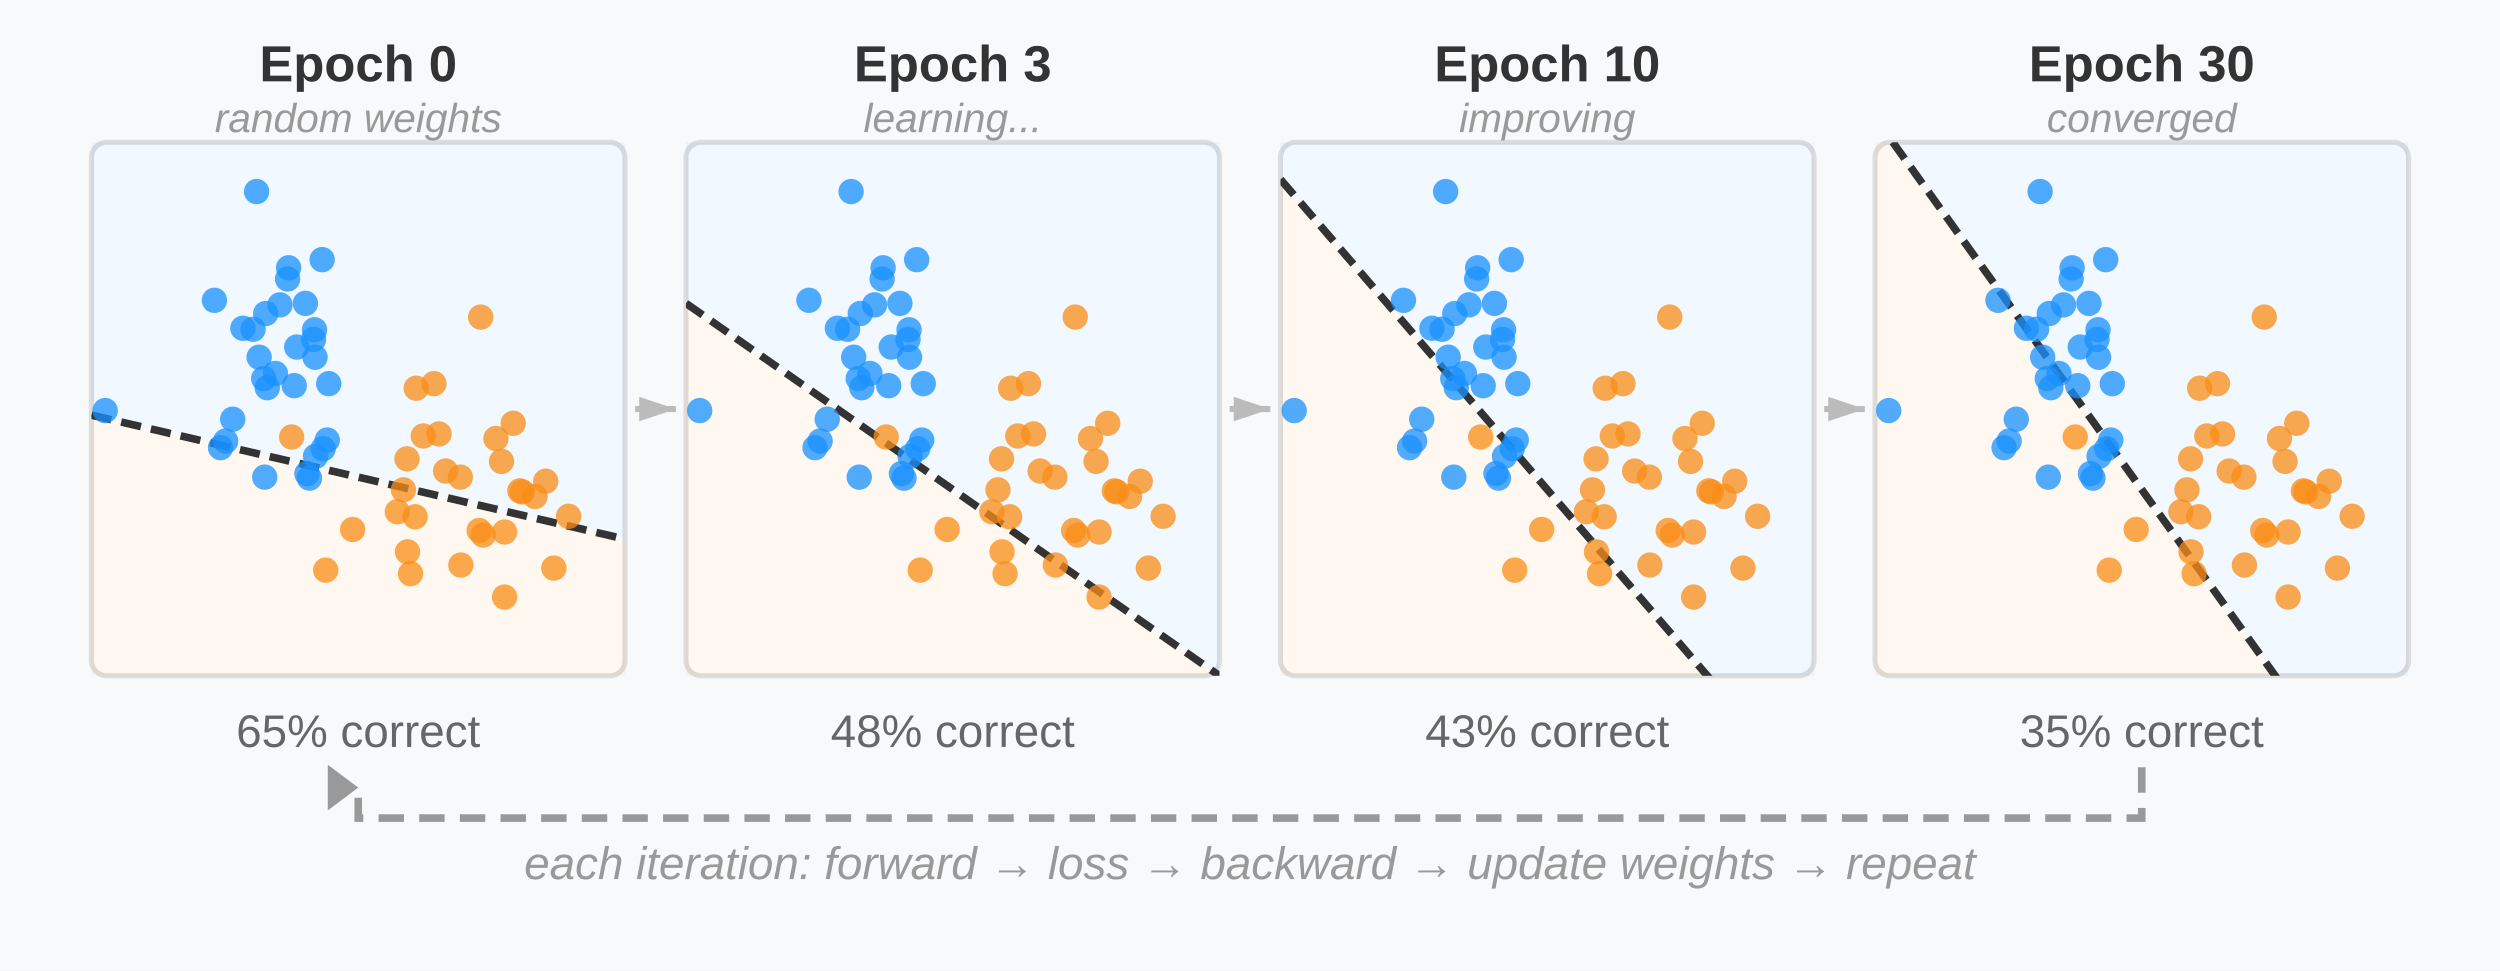
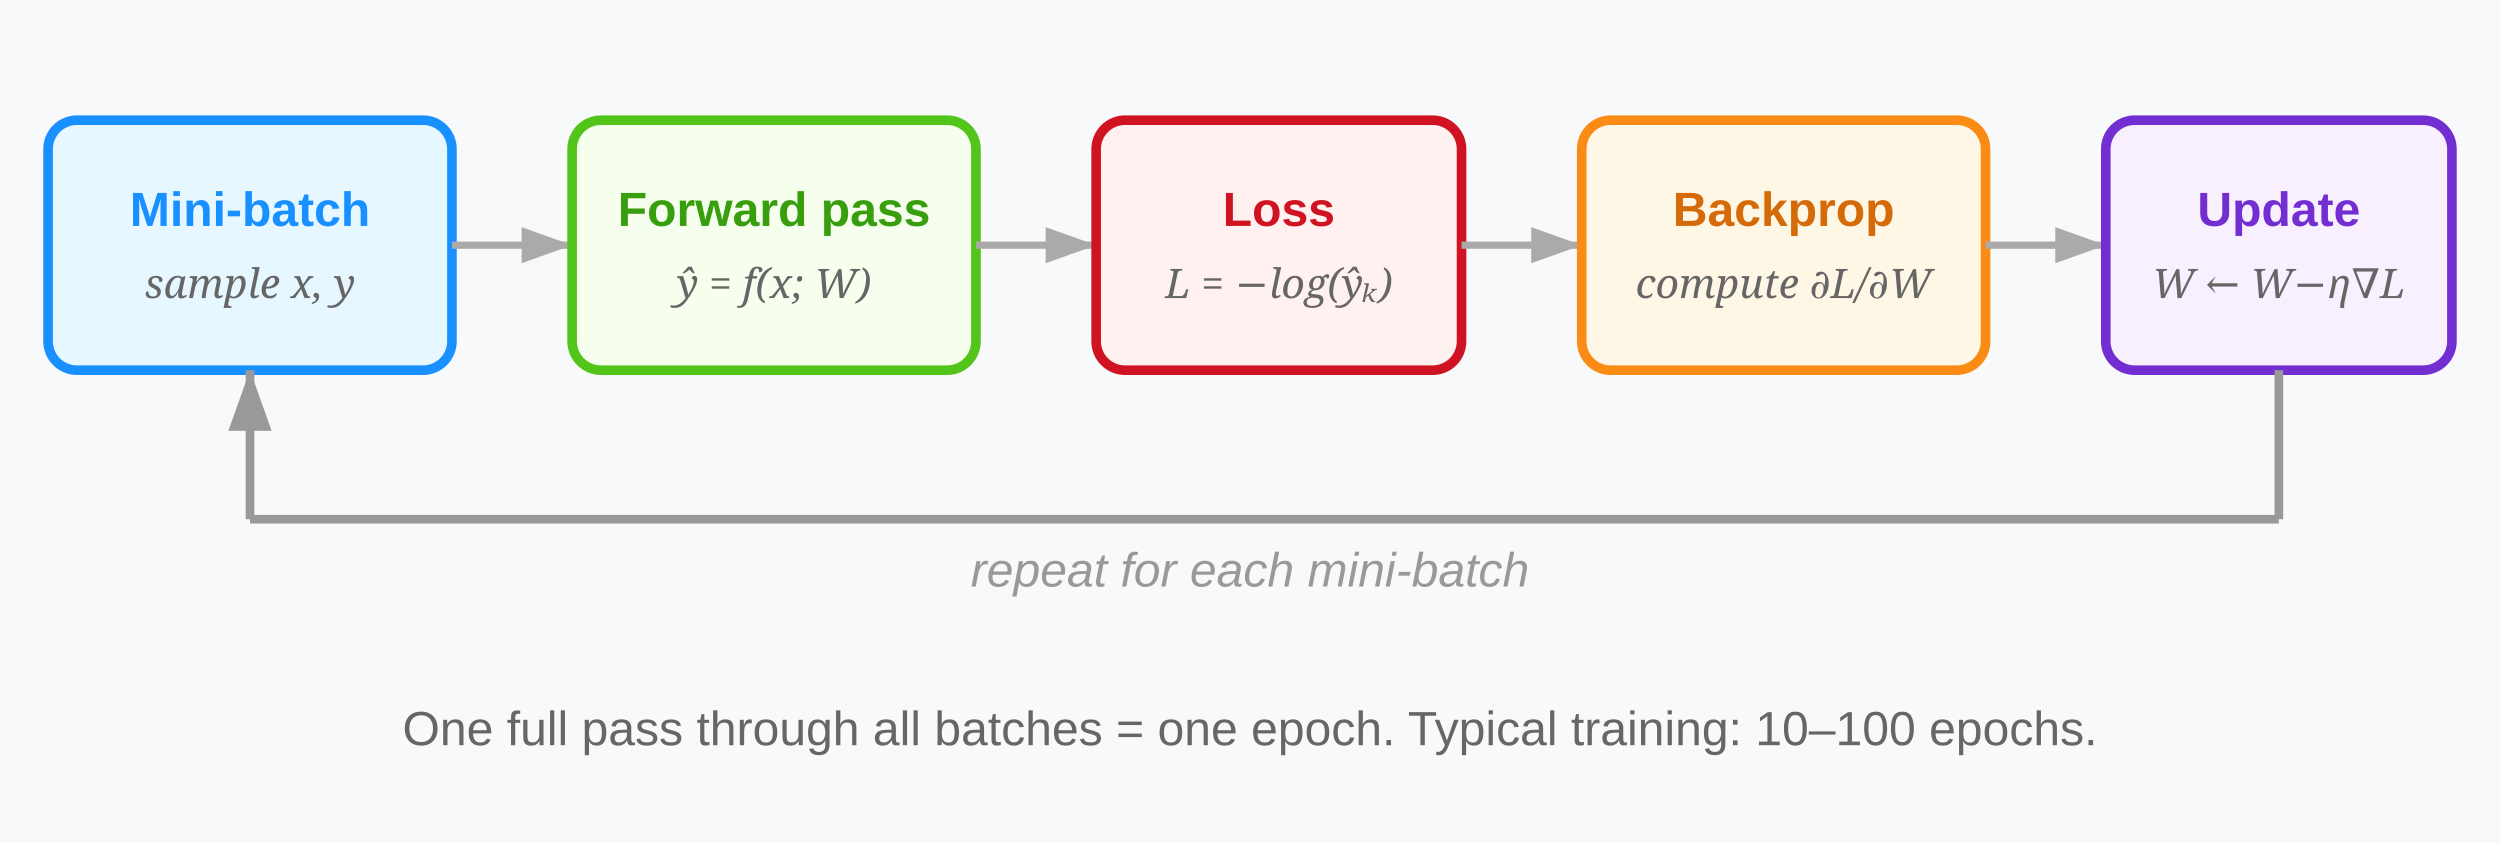
- <svg xmlns="http://www.w3.org/2000/svg" viewBox="0 0 492 191">
+ <svg xmlns="http://www.w3.org/2000/svg" viewBox="0 0 520 175">
  <style>
    .bg { fill: #f8f9fa; }
+     .box { rx: 6; ry: 6; stroke-width: 2; }
+     .name { font-family: 'Arial', sans-serif; font-size: 10px; font-weight: bold; text-anchor: middle; }
+     .detail { font-family: 'Georgia', serif; font-size: 8.5px; fill: #666; font-style: italic; text-anchor: middle; }
    .anno { font-family: 'Arial', sans-serif; font-size: 9px; fill: #888; text-anchor: middle; }
  </style>
  <defs>
-     <marker id="arr" markerWidth="6" markerHeight="4" refX="6" refY="2" orient="auto">
-       <path d="M0,0 L6,2 L0,4 Z" fill="#bbb" />
+     <marker id="arr" markerWidth="7" markerHeight="5" refX="7" refY="2.5" orient="auto">
+       <path d="M0,0 L7,2.5 L0,5 Z" fill="#aaa" />
    </marker>
-     <marker id="arr-loop" markerWidth="6" markerHeight="4" refX="3" refY="4" orient="auto">
-       <path d="M0,0 L6,0 L3,4 Z" fill="#999" />
+     <marker id="arr-up" markerWidth="5" markerHeight="7" refX="2.5" refY="0" orient="0">
+       <path d="M0,7 L2.5,0 L5,7 Z" fill="#999" />
    </marker>
  </defs>
-   <rect width="492" height="191" class="bg" />
-   <rect x="18" y="28" width="105" height="105" rx="3" fill="#fff" stroke="#ddd" stroke-width="1" />
-   <clipPath id="clip-p0">
-     <rect x="18" y="28" width="105" height="105" />
-   </clipPath>
-   <polygon points="18.0,81.7 123.0,106.1 123,28 18,28" fill="#1890ff" opacity="0.06" clip-path="url(#clip-p0)" />
-   <polygon points="18.0,81.7 123.0,106.1 123,133 18,133" fill="#fa8c16" opacity="0.06" clip-path="url(#clip-p0)" />
-   <line x1="18.0" y1="81.7" x2="123.0" y2="106.1" stroke="#333" stroke-width="1.5" stroke-dasharray="4,2" clip-path="url(#clip-p0)" />
-   <circle cx="51.9" cy="74.5" r="2.5" fill="#1890ff" opacity="0.75" clip-path="url(#clip-p0)" />
-   <circle cx="52.3" cy="61.7" r="2.5" fill="#1890ff" opacity="0.75" clip-path="url(#clip-p0)" />
-   <circle cx="52.1" cy="93.9" r="2.5" fill="#1890ff" opacity="0.75" clip-path="url(#clip-p0)" />
-   <circle cx="57.9" cy="75.9" r="2.5" fill="#1890ff" opacity="0.75" clip-path="url(#clip-p0)" />
-   <circle cx="51.0" cy="70.3" r="2.5" fill="#1890ff" opacity="0.75" clip-path="url(#clip-p0)" />
-   <circle cx="56.6" cy="54.9" r="2.5" fill="#1890ff" opacity="0.75" clip-path="url(#clip-p0)" />
-   <circle cx="62.0" cy="70.3" r="2.5" fill="#1890ff" opacity="0.75" clip-path="url(#clip-p0)" />
-   <circle cx="44.4" cy="86.8" r="2.5" fill="#1890ff" opacity="0.75" clip-path="url(#clip-p0)" />
-   <circle cx="56.8" cy="52.7" r="2.5" fill="#1890ff" opacity="0.75" clip-path="url(#clip-p0)" />
-   <circle cx="54.2" cy="73.5" r="2.5" fill="#1890ff" opacity="0.75" clip-path="url(#clip-p0)" />
-   <circle cx="60.4" cy="93.2" r="2.5" fill="#1890ff" opacity="0.75" clip-path="url(#clip-p0)" />
-   <circle cx="49.8" cy="64.8" r="2.5" fill="#1890ff" opacity="0.75" clip-path="url(#clip-p0)" />
-   <circle cx="64.7" cy="75.5" r="2.5" fill="#1890ff" opacity="0.75" clip-path="url(#clip-p0)" />
-   <circle cx="58.4" cy="68.3" r="2.5" fill="#1890ff" opacity="0.75" clip-path="url(#clip-p0)" />
-   <circle cx="63.6" cy="88.3" r="2.5" fill="#1890ff" opacity="0.75" clip-path="url(#clip-p0)" />
-   <circle cx="60.9" cy="94.1" r="2.5" fill="#1890ff" opacity="0.75" clip-path="url(#clip-p0)" />
-   <circle cx="20.7" cy="80.8" r="2.5" fill="#1890ff" opacity="0.75" clip-path="url(#clip-p0)" />
-   <circle cx="42.2" cy="59.1" r="2.5" fill="#1890ff" opacity="0.75" clip-path="url(#clip-p0)" />
-   <circle cx="62.1" cy="89.8" r="2.5" fill="#1890ff" opacity="0.75" clip-path="url(#clip-p0)" />
-   <circle cx="64.4" cy="86.6" r="2.5" fill="#1890ff" opacity="0.75" clip-path="url(#clip-p0)" />
-   <circle cx="52.6" cy="76.3" r="2.5" fill="#1890ff" opacity="0.75" clip-path="url(#clip-p0)" />
-   <circle cx="55.1" cy="60.0" r="2.5" fill="#1890ff" opacity="0.75" clip-path="url(#clip-p0)" />
-   <circle cx="61.7" cy="66.8" r="2.5" fill="#1890ff" opacity="0.75" clip-path="url(#clip-p0)" />
-   <circle cx="61.9" cy="64.9" r="2.5" fill="#1890ff" opacity="0.75" clip-path="url(#clip-p0)" />
-   <circle cx="45.8" cy="82.5" r="2.5" fill="#1890ff" opacity="0.75" clip-path="url(#clip-p0)" />
-   <circle cx="47.8" cy="64.6" r="2.5" fill="#1890ff" opacity="0.75" clip-path="url(#clip-p0)" />
-   <circle cx="50.5" cy="37.7" r="2.5" fill="#1890ff" opacity="0.75" clip-path="url(#clip-p0)" />
-   <circle cx="43.4" cy="88.1" r="2.5" fill="#1890ff" opacity="0.75" clip-path="url(#clip-p0)" />
-   <circle cx="63.4" cy="51.1" r="2.5" fill="#1890ff" opacity="0.75" clip-path="url(#clip-p0)" />
-   <circle cx="60.1" cy="59.7" r="2.5" fill="#1890ff" opacity="0.75" clip-path="url(#clip-p0)" />
-   <circle cx="105.3" cy="97.7" r="2.5" fill="#fa8c16" opacity="0.75" clip-path="url(#clip-p0)" />
-   <circle cx="69.4" cy="104.2" r="2.5" fill="#fa8c16" opacity="0.75" clip-path="url(#clip-p0)" />
-   <circle cx="99.3" cy="117.5" r="2.5" fill="#fa8c16" opacity="0.75" clip-path="url(#clip-p0)" />
-   <circle cx="87.7" cy="92.7" r="2.5" fill="#fa8c16" opacity="0.75" clip-path="url(#clip-p0)" />
-   <circle cx="83.3" cy="85.8" r="2.5" fill="#fa8c16" opacity="0.75" clip-path="url(#clip-p0)" />
-   <circle cx="94.6" cy="62.4" r="2.5" fill="#fa8c16" opacity="0.75" clip-path="url(#clip-p0)" />
-   <circle cx="95.1" cy="105.3" r="2.5" fill="#fa8c16" opacity="0.75" clip-path="url(#clip-p0)" />
-   <circle cx="80.2" cy="108.6" r="2.5" fill="#fa8c16" opacity="0.75" clip-path="url(#clip-p0)" />
-   <circle cx="99.3" cy="104.7" r="2.5" fill="#fa8c16" opacity="0.75" clip-path="url(#clip-p0)" />
-   <circle cx="86.4" cy="85.4" r="2.5" fill="#fa8c16" opacity="0.75" clip-path="url(#clip-p0)" />
-   <circle cx="78.2" cy="100.7" r="2.5" fill="#fa8c16" opacity="0.75" clip-path="url(#clip-p0)" />
-   <circle cx="64.1" cy="112.2" r="2.5" fill="#fa8c16" opacity="0.75" clip-path="url(#clip-p0)" />
-   <circle cx="80.1" cy="90.3" r="2.5" fill="#fa8c16" opacity="0.75" clip-path="url(#clip-p0)" />
-   <circle cx="102.3" cy="96.6" r="2.5" fill="#fa8c16" opacity="0.75" clip-path="url(#clip-p0)" />
-   <circle cx="90.6" cy="93.9" r="2.5" fill="#fa8c16" opacity="0.75" clip-path="url(#clip-p0)" />
-   <circle cx="101.0" cy="83.3" r="2.5" fill="#fa8c16" opacity="0.75" clip-path="url(#clip-p0)" />
-   <circle cx="90.7" cy="111.2" r="2.5" fill="#fa8c16" opacity="0.75" clip-path="url(#clip-p0)" />
-   <circle cx="98.7" cy="90.8" r="2.5" fill="#fa8c16" opacity="0.75" clip-path="url(#clip-p0)" />
-   <circle cx="102.8" cy="96.8" r="2.5" fill="#fa8c16" opacity="0.75" clip-path="url(#clip-p0)" />
-   <circle cx="111.9" cy="101.6" r="2.5" fill="#fa8c16" opacity="0.75" clip-path="url(#clip-p0)" />
-   <circle cx="107.4" cy="94.7" r="2.5" fill="#fa8c16" opacity="0.75" clip-path="url(#clip-p0)" />
-   <circle cx="80.8" cy="112.9" r="2.5" fill="#fa8c16" opacity="0.75" clip-path="url(#clip-p0)" />
-   <circle cx="85.4" cy="75.5" r="2.5" fill="#fa8c16" opacity="0.75" clip-path="url(#clip-p0)" />
-   <circle cx="97.6" cy="86.3" r="2.5" fill="#fa8c16" opacity="0.75" clip-path="url(#clip-p0)" />
-   <circle cx="57.4" cy="86.0" r="2.5" fill="#fa8c16" opacity="0.75" clip-path="url(#clip-p0)" />
-   <circle cx="94.3" cy="104.4" r="2.5" fill="#fa8c16" opacity="0.75" clip-path="url(#clip-p0)" />
-   <circle cx="79.4" cy="96.4" r="2.5" fill="#fa8c16" opacity="0.75" clip-path="url(#clip-p0)" />
-   <circle cx="109.0" cy="111.8" r="2.5" fill="#fa8c16" opacity="0.75" clip-path="url(#clip-p0)" />
-   <circle cx="81.9" cy="76.4" r="2.5" fill="#fa8c16" opacity="0.75" clip-path="url(#clip-p0)" />
-   <circle cx="81.7" cy="101.7" r="2.5" fill="#fa8c16" opacity="0.75" clip-path="url(#clip-p0)" />
-   <text x="70.5" y="16" text-anchor="middle" style="font-family:Arial,sans-serif;font-size:10px;fill:#333;font-weight:bold">Epoch 0</text>
-   <text x="70.5" y="26" text-anchor="middle" style="font-family:Arial,sans-serif;font-size:8px;fill:#999;font-style:italic">random weights</text>
-   <text x="70.5" y="147" text-anchor="middle" style="font-family:Arial,sans-serif;font-size:9px;fill:#666">65% correct</text>
-   <rect x="135" y="28" width="105" height="105" rx="3" fill="#fff" stroke="#ddd" stroke-width="1" />
-   <clipPath id="clip-p1">
-     <rect x="135" y="28" width="105" height="105" />
-   </clipPath>
-   <polygon points="135.0,59.7 240.0,133.0 240,28 135,28" fill="#1890ff" opacity="0.06" clip-path="url(#clip-p1)" />
-   <polygon points="135.0,59.7 240.0,133.0 240,133 135,133" fill="#fa8c16" opacity="0.06" clip-path="url(#clip-p1)" />
-   <line x1="135.0" y1="59.7" x2="240.0" y2="133.0" stroke="#333" stroke-width="1.5" stroke-dasharray="4,2" clip-path="url(#clip-p1)" />
-   <circle cx="168.9" cy="74.5" r="2.5" fill="#1890ff" opacity="0.75" clip-path="url(#clip-p1)" />
-   <circle cx="169.3" cy="61.7" r="2.5" fill="#1890ff" opacity="0.75" clip-path="url(#clip-p1)" />
-   <circle cx="169.1" cy="93.9" r="2.5" fill="#1890ff" opacity="0.75" clip-path="url(#clip-p1)" />
-   <circle cx="174.9" cy="75.9" r="2.5" fill="#1890ff" opacity="0.75" clip-path="url(#clip-p1)" />
-   <circle cx="168.0" cy="70.3" r="2.5" fill="#1890ff" opacity="0.75" clip-path="url(#clip-p1)" />
-   <circle cx="173.6" cy="54.9" r="2.5" fill="#1890ff" opacity="0.75" clip-path="url(#clip-p1)" />
-   <circle cx="179.0" cy="70.3" r="2.5" fill="#1890ff" opacity="0.75" clip-path="url(#clip-p1)" />
-   <circle cx="161.4" cy="86.8" r="2.5" fill="#1890ff" opacity="0.75" clip-path="url(#clip-p1)" />
-   <circle cx="173.8" cy="52.7" r="2.5" fill="#1890ff" opacity="0.75" clip-path="url(#clip-p1)" />
-   <circle cx="171.2" cy="73.5" r="2.5" fill="#1890ff" opacity="0.75" clip-path="url(#clip-p1)" />
-   <circle cx="177.4" cy="93.2" r="2.5" fill="#1890ff" opacity="0.75" clip-path="url(#clip-p1)" />
-   <circle cx="166.8" cy="64.8" r="2.5" fill="#1890ff" opacity="0.75" clip-path="url(#clip-p1)" />
-   <circle cx="181.7" cy="75.5" r="2.5" fill="#1890ff" opacity="0.75" clip-path="url(#clip-p1)" />
-   <circle cx="175.4" cy="68.3" r="2.5" fill="#1890ff" opacity="0.75" clip-path="url(#clip-p1)" />
-   <circle cx="180.6" cy="88.3" r="2.5" fill="#1890ff" opacity="0.75" clip-path="url(#clip-p1)" />
-   <circle cx="177.9" cy="94.1" r="2.5" fill="#1890ff" opacity="0.75" clip-path="url(#clip-p1)" />
-   <circle cx="137.7" cy="80.8" r="2.5" fill="#1890ff" opacity="0.75" clip-path="url(#clip-p1)" />
-   <circle cx="159.2" cy="59.1" r="2.5" fill="#1890ff" opacity="0.75" clip-path="url(#clip-p1)" />
-   <circle cx="179.1" cy="89.8" r="2.5" fill="#1890ff" opacity="0.75" clip-path="url(#clip-p1)" />
-   <circle cx="181.4" cy="86.6" r="2.5" fill="#1890ff" opacity="0.75" clip-path="url(#clip-p1)" />
-   <circle cx="169.6" cy="76.3" r="2.5" fill="#1890ff" opacity="0.75" clip-path="url(#clip-p1)" />
-   <circle cx="172.1" cy="60.0" r="2.5" fill="#1890ff" opacity="0.75" clip-path="url(#clip-p1)" />
-   <circle cx="178.7" cy="66.8" r="2.5" fill="#1890ff" opacity="0.75" clip-path="url(#clip-p1)" />
-   <circle cx="178.9" cy="64.9" r="2.5" fill="#1890ff" opacity="0.75" clip-path="url(#clip-p1)" />
-   <circle cx="162.8" cy="82.5" r="2.5" fill="#1890ff" opacity="0.75" clip-path="url(#clip-p1)" />
-   <circle cx="164.8" cy="64.6" r="2.5" fill="#1890ff" opacity="0.75" clip-path="url(#clip-p1)" />
-   <circle cx="167.5" cy="37.7" r="2.5" fill="#1890ff" opacity="0.75" clip-path="url(#clip-p1)" />
-   <circle cx="160.4" cy="88.1" r="2.5" fill="#1890ff" opacity="0.75" clip-path="url(#clip-p1)" />
-   <circle cx="180.4" cy="51.1" r="2.5" fill="#1890ff" opacity="0.75" clip-path="url(#clip-p1)" />
-   <circle cx="177.1" cy="59.7" r="2.5" fill="#1890ff" opacity="0.75" clip-path="url(#clip-p1)" />
-   <circle cx="222.3" cy="97.7" r="2.5" fill="#fa8c16" opacity="0.75" clip-path="url(#clip-p1)" />
-   <circle cx="186.4" cy="104.2" r="2.5" fill="#fa8c16" opacity="0.75" clip-path="url(#clip-p1)" />
-   <circle cx="216.3" cy="117.5" r="2.5" fill="#fa8c16" opacity="0.75" clip-path="url(#clip-p1)" />
-   <circle cx="204.7" cy="92.7" r="2.5" fill="#fa8c16" opacity="0.75" clip-path="url(#clip-p1)" />
-   <circle cx="200.3" cy="85.8" r="2.5" fill="#fa8c16" opacity="0.75" clip-path="url(#clip-p1)" />
-   <circle cx="211.6" cy="62.4" r="2.5" fill="#fa8c16" opacity="0.75" clip-path="url(#clip-p1)" />
-   <circle cx="212.1" cy="105.3" r="2.5" fill="#fa8c16" opacity="0.75" clip-path="url(#clip-p1)" />
-   <circle cx="197.2" cy="108.6" r="2.5" fill="#fa8c16" opacity="0.75" clip-path="url(#clip-p1)" />
-   <circle cx="216.3" cy="104.7" r="2.5" fill="#fa8c16" opacity="0.75" clip-path="url(#clip-p1)" />
-   <circle cx="203.4" cy="85.4" r="2.5" fill="#fa8c16" opacity="0.75" clip-path="url(#clip-p1)" />
-   <circle cx="195.2" cy="100.7" r="2.5" fill="#fa8c16" opacity="0.75" clip-path="url(#clip-p1)" />
-   <circle cx="181.1" cy="112.2" r="2.5" fill="#fa8c16" opacity="0.75" clip-path="url(#clip-p1)" />
-   <circle cx="197.1" cy="90.3" r="2.5" fill="#fa8c16" opacity="0.75" clip-path="url(#clip-p1)" />
-   <circle cx="219.3" cy="96.6" r="2.5" fill="#fa8c16" opacity="0.75" clip-path="url(#clip-p1)" />
-   <circle cx="207.6" cy="93.9" r="2.5" fill="#fa8c16" opacity="0.75" clip-path="url(#clip-p1)" />
-   <circle cx="218.0" cy="83.3" r="2.5" fill="#fa8c16" opacity="0.75" clip-path="url(#clip-p1)" />
-   <circle cx="207.7" cy="111.2" r="2.5" fill="#fa8c16" opacity="0.75" clip-path="url(#clip-p1)" />
-   <circle cx="215.7" cy="90.8" r="2.5" fill="#fa8c16" opacity="0.75" clip-path="url(#clip-p1)" />
-   <circle cx="219.8" cy="96.8" r="2.5" fill="#fa8c16" opacity="0.75" clip-path="url(#clip-p1)" />
-   <circle cx="228.9" cy="101.6" r="2.5" fill="#fa8c16" opacity="0.75" clip-path="url(#clip-p1)" />
-   <circle cx="224.4" cy="94.7" r="2.5" fill="#fa8c16" opacity="0.75" clip-path="url(#clip-p1)" />
-   <circle cx="197.8" cy="112.9" r="2.5" fill="#fa8c16" opacity="0.75" clip-path="url(#clip-p1)" />
-   <circle cx="202.4" cy="75.5" r="2.5" fill="#fa8c16" opacity="0.75" clip-path="url(#clip-p1)" />
-   <circle cx="214.6" cy="86.3" r="2.5" fill="#fa8c16" opacity="0.75" clip-path="url(#clip-p1)" />
-   <circle cx="174.4" cy="86.0" r="2.5" fill="#fa8c16" opacity="0.75" clip-path="url(#clip-p1)" />
-   <circle cx="211.3" cy="104.4" r="2.5" fill="#fa8c16" opacity="0.75" clip-path="url(#clip-p1)" />
-   <circle cx="196.4" cy="96.4" r="2.5" fill="#fa8c16" opacity="0.75" clip-path="url(#clip-p1)" />
-   <circle cx="226.0" cy="111.8" r="2.5" fill="#fa8c16" opacity="0.75" clip-path="url(#clip-p1)" />
-   <circle cx="198.9" cy="76.4" r="2.5" fill="#fa8c16" opacity="0.75" clip-path="url(#clip-p1)" />
-   <circle cx="198.7" cy="101.7" r="2.5" fill="#fa8c16" opacity="0.75" clip-path="url(#clip-p1)" />
-   <text x="187.5" y="16" text-anchor="middle" style="font-family:Arial,sans-serif;font-size:10px;fill:#333;font-weight:bold">Epoch 3</text>
-   <text x="187.5" y="26" text-anchor="middle" style="font-family:Arial,sans-serif;font-size:8px;fill:#999;font-style:italic">learning...</text>
-   <text x="187.5" y="147" text-anchor="middle" style="font-family:Arial,sans-serif;font-size:9px;fill:#666">48% correct</text>
-   <rect x="252" y="28" width="105" height="105" rx="3" fill="#fff" stroke="#ddd" stroke-width="1" />
-   <clipPath id="clip-p2">
-     <rect x="252" y="28" width="105" height="105" />
-   </clipPath>
-   <polygon points="252.0,35.3 357.0,157.4 357,28 252,28" fill="#1890ff" opacity="0.06" clip-path="url(#clip-p2)" />
-   <polygon points="252.0,35.3 357.0,157.4 357,133 252,133" fill="#fa8c16" opacity="0.06" clip-path="url(#clip-p2)" />
-   <line x1="252.0" y1="35.3" x2="357.0" y2="157.4" stroke="#333" stroke-width="1.5" stroke-dasharray="4,2" clip-path="url(#clip-p2)" />
-   <circle cx="285.9" cy="74.5" r="2.5" fill="#1890ff" opacity="0.75" clip-path="url(#clip-p2)" />
-   <circle cx="286.3" cy="61.7" r="2.5" fill="#1890ff" opacity="0.75" clip-path="url(#clip-p2)" />
-   <circle cx="286.1" cy="93.9" r="2.5" fill="#1890ff" opacity="0.75" clip-path="url(#clip-p2)" />
-   <circle cx="291.9" cy="75.9" r="2.5" fill="#1890ff" opacity="0.75" clip-path="url(#clip-p2)" />
-   <circle cx="285.0" cy="70.3" r="2.5" fill="#1890ff" opacity="0.75" clip-path="url(#clip-p2)" />
-   <circle cx="290.6" cy="54.9" r="2.5" fill="#1890ff" opacity="0.75" clip-path="url(#clip-p2)" />
-   <circle cx="296.0" cy="70.3" r="2.5" fill="#1890ff" opacity="0.75" clip-path="url(#clip-p2)" />
-   <circle cx="278.4" cy="86.8" r="2.5" fill="#1890ff" opacity="0.75" clip-path="url(#clip-p2)" />
-   <circle cx="290.8" cy="52.7" r="2.5" fill="#1890ff" opacity="0.75" clip-path="url(#clip-p2)" />
-   <circle cx="288.2" cy="73.5" r="2.5" fill="#1890ff" opacity="0.75" clip-path="url(#clip-p2)" />
-   <circle cx="294.4" cy="93.2" r="2.5" fill="#1890ff" opacity="0.75" clip-path="url(#clip-p2)" />
-   <circle cx="283.8" cy="64.8" r="2.5" fill="#1890ff" opacity="0.75" clip-path="url(#clip-p2)" />
-   <circle cx="298.7" cy="75.5" r="2.5" fill="#1890ff" opacity="0.75" clip-path="url(#clip-p2)" />
-   <circle cx="292.4" cy="68.3" r="2.5" fill="#1890ff" opacity="0.75" clip-path="url(#clip-p2)" />
-   <circle cx="297.6" cy="88.3" r="2.5" fill="#1890ff" opacity="0.75" clip-path="url(#clip-p2)" />
-   <circle cx="294.9" cy="94.1" r="2.5" fill="#1890ff" opacity="0.75" clip-path="url(#clip-p2)" />
-   <circle cx="254.7" cy="80.8" r="2.5" fill="#1890ff" opacity="0.75" clip-path="url(#clip-p2)" />
-   <circle cx="276.2" cy="59.1" r="2.5" fill="#1890ff" opacity="0.75" clip-path="url(#clip-p2)" />
-   <circle cx="296.1" cy="89.8" r="2.5" fill="#1890ff" opacity="0.75" clip-path="url(#clip-p2)" />
-   <circle cx="298.4" cy="86.6" r="2.5" fill="#1890ff" opacity="0.75" clip-path="url(#clip-p2)" />
-   <circle cx="286.6" cy="76.3" r="2.5" fill="#1890ff" opacity="0.75" clip-path="url(#clip-p2)" />
-   <circle cx="289.1" cy="60.0" r="2.5" fill="#1890ff" opacity="0.75" clip-path="url(#clip-p2)" />
-   <circle cx="295.7" cy="66.8" r="2.5" fill="#1890ff" opacity="0.75" clip-path="url(#clip-p2)" />
-   <circle cx="295.9" cy="64.9" r="2.5" fill="#1890ff" opacity="0.75" clip-path="url(#clip-p2)" />
-   <circle cx="279.8" cy="82.5" r="2.5" fill="#1890ff" opacity="0.75" clip-path="url(#clip-p2)" />
-   <circle cx="281.8" cy="64.6" r="2.5" fill="#1890ff" opacity="0.75" clip-path="url(#clip-p2)" />
-   <circle cx="284.5" cy="37.7" r="2.5" fill="#1890ff" opacity="0.75" clip-path="url(#clip-p2)" />
-   <circle cx="277.4" cy="88.1" r="2.5" fill="#1890ff" opacity="0.75" clip-path="url(#clip-p2)" />
-   <circle cx="297.4" cy="51.1" r="2.5" fill="#1890ff" opacity="0.75" clip-path="url(#clip-p2)" />
-   <circle cx="294.1" cy="59.7" r="2.5" fill="#1890ff" opacity="0.75" clip-path="url(#clip-p2)" />
-   <circle cx="339.3" cy="97.7" r="2.5" fill="#fa8c16" opacity="0.75" clip-path="url(#clip-p2)" />
-   <circle cx="303.4" cy="104.2" r="2.5" fill="#fa8c16" opacity="0.75" clip-path="url(#clip-p2)" />
-   <circle cx="333.3" cy="117.5" r="2.5" fill="#fa8c16" opacity="0.75" clip-path="url(#clip-p2)" />
-   <circle cx="321.7" cy="92.7" r="2.5" fill="#fa8c16" opacity="0.75" clip-path="url(#clip-p2)" />
-   <circle cx="317.3" cy="85.8" r="2.5" fill="#fa8c16" opacity="0.75" clip-path="url(#clip-p2)" />
-   <circle cx="328.6" cy="62.4" r="2.5" fill="#fa8c16" opacity="0.75" clip-path="url(#clip-p2)" />
-   <circle cx="329.1" cy="105.3" r="2.5" fill="#fa8c16" opacity="0.75" clip-path="url(#clip-p2)" />
-   <circle cx="314.2" cy="108.6" r="2.5" fill="#fa8c16" opacity="0.75" clip-path="url(#clip-p2)" />
-   <circle cx="333.3" cy="104.7" r="2.5" fill="#fa8c16" opacity="0.75" clip-path="url(#clip-p2)" />
-   <circle cx="320.4" cy="85.4" r="2.5" fill="#fa8c16" opacity="0.75" clip-path="url(#clip-p2)" />
-   <circle cx="312.2" cy="100.7" r="2.5" fill="#fa8c16" opacity="0.75" clip-path="url(#clip-p2)" />
-   <circle cx="298.1" cy="112.2" r="2.5" fill="#fa8c16" opacity="0.75" clip-path="url(#clip-p2)" />
-   <circle cx="314.1" cy="90.3" r="2.5" fill="#fa8c16" opacity="0.75" clip-path="url(#clip-p2)" />
-   <circle cx="336.3" cy="96.6" r="2.5" fill="#fa8c16" opacity="0.75" clip-path="url(#clip-p2)" />
-   <circle cx="324.6" cy="93.9" r="2.5" fill="#fa8c16" opacity="0.75" clip-path="url(#clip-p2)" />
-   <circle cx="335.0" cy="83.3" r="2.5" fill="#fa8c16" opacity="0.75" clip-path="url(#clip-p2)" />
-   <circle cx="324.7" cy="111.2" r="2.5" fill="#fa8c16" opacity="0.75" clip-path="url(#clip-p2)" />
-   <circle cx="332.7" cy="90.8" r="2.5" fill="#fa8c16" opacity="0.75" clip-path="url(#clip-p2)" />
-   <circle cx="336.8" cy="96.8" r="2.5" fill="#fa8c16" opacity="0.75" clip-path="url(#clip-p2)" />
-   <circle cx="345.9" cy="101.6" r="2.5" fill="#fa8c16" opacity="0.75" clip-path="url(#clip-p2)" />
-   <circle cx="341.4" cy="94.7" r="2.5" fill="#fa8c16" opacity="0.75" clip-path="url(#clip-p2)" />
-   <circle cx="314.8" cy="112.9" r="2.5" fill="#fa8c16" opacity="0.75" clip-path="url(#clip-p2)" />
-   <circle cx="319.4" cy="75.5" r="2.5" fill="#fa8c16" opacity="0.75" clip-path="url(#clip-p2)" />
-   <circle cx="331.6" cy="86.3" r="2.5" fill="#fa8c16" opacity="0.75" clip-path="url(#clip-p2)" />
-   <circle cx="291.4" cy="86.0" r="2.5" fill="#fa8c16" opacity="0.75" clip-path="url(#clip-p2)" />
-   <circle cx="328.3" cy="104.4" r="2.5" fill="#fa8c16" opacity="0.75" clip-path="url(#clip-p2)" />
-   <circle cx="313.4" cy="96.4" r="2.5" fill="#fa8c16" opacity="0.75" clip-path="url(#clip-p2)" />
-   <circle cx="343.0" cy="111.8" r="2.5" fill="#fa8c16" opacity="0.75" clip-path="url(#clip-p2)" />
-   <circle cx="315.9" cy="76.4" r="2.5" fill="#fa8c16" opacity="0.75" clip-path="url(#clip-p2)" />
-   <circle cx="315.7" cy="101.7" r="2.5" fill="#fa8c16" opacity="0.75" clip-path="url(#clip-p2)" />
-   <text x="304.5" y="16" text-anchor="middle" style="font-family:Arial,sans-serif;font-size:10px;fill:#333;font-weight:bold">Epoch 10</text>
-   <text x="304.5" y="26" text-anchor="middle" style="font-family:Arial,sans-serif;font-size:8px;fill:#999;font-style:italic">improving</text>
-   <text x="304.5" y="147" text-anchor="middle" style="font-family:Arial,sans-serif;font-size:9px;fill:#666">43% correct</text>
-   <rect x="369" y="28" width="105" height="105" rx="3" fill="#fff" stroke="#ddd" stroke-width="1" />
-   <clipPath id="clip-p3">
-     <rect x="369" y="28" width="105" height="105" />
-   </clipPath>
-   <polygon points="369.0,23.1 474.0,169.6 474,28 369,28" fill="#1890ff" opacity="0.06" clip-path="url(#clip-p3)" />
-   <polygon points="369.0,23.1 474.0,169.6 474,133 369,133" fill="#fa8c16" opacity="0.06" clip-path="url(#clip-p3)" />
-   <line x1="369.0" y1="23.1" x2="474.0" y2="169.6" stroke="#333" stroke-width="1.5" stroke-dasharray="4,2" clip-path="url(#clip-p3)" />
-   <circle cx="402.9" cy="74.5" r="2.5" fill="#1890ff" opacity="0.75" clip-path="url(#clip-p3)" />
-   <circle cx="403.3" cy="61.7" r="2.5" fill="#1890ff" opacity="0.75" clip-path="url(#clip-p3)" />
-   <circle cx="403.1" cy="93.9" r="2.5" fill="#1890ff" opacity="0.75" clip-path="url(#clip-p3)" />
-   <circle cx="408.9" cy="75.9" r="2.5" fill="#1890ff" opacity="0.75" clip-path="url(#clip-p3)" />
-   <circle cx="402.0" cy="70.3" r="2.5" fill="#1890ff" opacity="0.75" clip-path="url(#clip-p3)" />
-   <circle cx="407.6" cy="54.9" r="2.5" fill="#1890ff" opacity="0.75" clip-path="url(#clip-p3)" />
-   <circle cx="413.0" cy="70.3" r="2.5" fill="#1890ff" opacity="0.75" clip-path="url(#clip-p3)" />
-   <circle cx="395.4" cy="86.8" r="2.5" fill="#1890ff" opacity="0.75" clip-path="url(#clip-p3)" />
-   <circle cx="407.8" cy="52.7" r="2.5" fill="#1890ff" opacity="0.75" clip-path="url(#clip-p3)" />
-   <circle cx="405.2" cy="73.5" r="2.5" fill="#1890ff" opacity="0.75" clip-path="url(#clip-p3)" />
-   <circle cx="411.4" cy="93.2" r="2.5" fill="#1890ff" opacity="0.75" clip-path="url(#clip-p3)" />
-   <circle cx="400.8" cy="64.8" r="2.5" fill="#1890ff" opacity="0.75" clip-path="url(#clip-p3)" />
-   <circle cx="415.7" cy="75.5" r="2.5" fill="#1890ff" opacity="0.75" clip-path="url(#clip-p3)" />
-   <circle cx="409.4" cy="68.3" r="2.5" fill="#1890ff" opacity="0.75" clip-path="url(#clip-p3)" />
-   <circle cx="414.6" cy="88.3" r="2.5" fill="#1890ff" opacity="0.75" clip-path="url(#clip-p3)" />
-   <circle cx="411.9" cy="94.1" r="2.5" fill="#1890ff" opacity="0.75" clip-path="url(#clip-p3)" />
-   <circle cx="371.7" cy="80.8" r="2.5" fill="#1890ff" opacity="0.75" clip-path="url(#clip-p3)" />
-   <circle cx="393.2" cy="59.1" r="2.5" fill="#1890ff" opacity="0.75" clip-path="url(#clip-p3)" />
-   <circle cx="413.1" cy="89.8" r="2.5" fill="#1890ff" opacity="0.75" clip-path="url(#clip-p3)" />
-   <circle cx="415.4" cy="86.6" r="2.5" fill="#1890ff" opacity="0.75" clip-path="url(#clip-p3)" />
-   <circle cx="403.6" cy="76.3" r="2.5" fill="#1890ff" opacity="0.75" clip-path="url(#clip-p3)" />
-   <circle cx="406.1" cy="60.0" r="2.5" fill="#1890ff" opacity="0.75" clip-path="url(#clip-p3)" />
-   <circle cx="412.7" cy="66.8" r="2.5" fill="#1890ff" opacity="0.75" clip-path="url(#clip-p3)" />
-   <circle cx="412.9" cy="64.9" r="2.5" fill="#1890ff" opacity="0.75" clip-path="url(#clip-p3)" />
-   <circle cx="396.8" cy="82.5" r="2.5" fill="#1890ff" opacity="0.75" clip-path="url(#clip-p3)" />
-   <circle cx="398.8" cy="64.6" r="2.5" fill="#1890ff" opacity="0.75" clip-path="url(#clip-p3)" />
-   <circle cx="401.5" cy="37.7" r="2.5" fill="#1890ff" opacity="0.75" clip-path="url(#clip-p3)" />
-   <circle cx="394.4" cy="88.1" r="2.5" fill="#1890ff" opacity="0.75" clip-path="url(#clip-p3)" />
-   <circle cx="414.4" cy="51.1" r="2.5" fill="#1890ff" opacity="0.75" clip-path="url(#clip-p3)" />
-   <circle cx="411.1" cy="59.7" r="2.5" fill="#1890ff" opacity="0.75" clip-path="url(#clip-p3)" />
-   <circle cx="456.3" cy="97.7" r="2.5" fill="#fa8c16" opacity="0.75" clip-path="url(#clip-p3)" />
-   <circle cx="420.4" cy="104.2" r="2.5" fill="#fa8c16" opacity="0.75" clip-path="url(#clip-p3)" />
-   <circle cx="450.3" cy="117.5" r="2.5" fill="#fa8c16" opacity="0.75" clip-path="url(#clip-p3)" />
-   <circle cx="438.7" cy="92.7" r="2.5" fill="#fa8c16" opacity="0.75" clip-path="url(#clip-p3)" />
-   <circle cx="434.3" cy="85.8" r="2.5" fill="#fa8c16" opacity="0.75" clip-path="url(#clip-p3)" />
-   <circle cx="445.6" cy="62.4" r="2.5" fill="#fa8c16" opacity="0.75" clip-path="url(#clip-p3)" />
-   <circle cx="446.1" cy="105.3" r="2.5" fill="#fa8c16" opacity="0.75" clip-path="url(#clip-p3)" />
-   <circle cx="431.2" cy="108.6" r="2.5" fill="#fa8c16" opacity="0.75" clip-path="url(#clip-p3)" />
-   <circle cx="450.3" cy="104.7" r="2.5" fill="#fa8c16" opacity="0.75" clip-path="url(#clip-p3)" />
-   <circle cx="437.4" cy="85.4" r="2.5" fill="#fa8c16" opacity="0.75" clip-path="url(#clip-p3)" />
-   <circle cx="429.2" cy="100.7" r="2.5" fill="#fa8c16" opacity="0.75" clip-path="url(#clip-p3)" />
-   <circle cx="415.1" cy="112.2" r="2.5" fill="#fa8c16" opacity="0.75" clip-path="url(#clip-p3)" />
-   <circle cx="431.1" cy="90.3" r="2.5" fill="#fa8c16" opacity="0.75" clip-path="url(#clip-p3)" />
-   <circle cx="453.3" cy="96.6" r="2.5" fill="#fa8c16" opacity="0.75" clip-path="url(#clip-p3)" />
-   <circle cx="441.6" cy="93.9" r="2.5" fill="#fa8c16" opacity="0.75" clip-path="url(#clip-p3)" />
-   <circle cx="452.0" cy="83.3" r="2.5" fill="#fa8c16" opacity="0.75" clip-path="url(#clip-p3)" />
-   <circle cx="441.7" cy="111.2" r="2.5" fill="#fa8c16" opacity="0.75" clip-path="url(#clip-p3)" />
-   <circle cx="449.7" cy="90.8" r="2.5" fill="#fa8c16" opacity="0.75" clip-path="url(#clip-p3)" />
-   <circle cx="453.8" cy="96.8" r="2.5" fill="#fa8c16" opacity="0.75" clip-path="url(#clip-p3)" />
-   <circle cx="462.9" cy="101.6" r="2.5" fill="#fa8c16" opacity="0.75" clip-path="url(#clip-p3)" />
-   <circle cx="458.4" cy="94.7" r="2.5" fill="#fa8c16" opacity="0.75" clip-path="url(#clip-p3)" />
-   <circle cx="431.8" cy="112.9" r="2.5" fill="#fa8c16" opacity="0.75" clip-path="url(#clip-p3)" />
-   <circle cx="436.4" cy="75.5" r="2.5" fill="#fa8c16" opacity="0.75" clip-path="url(#clip-p3)" />
-   <circle cx="448.6" cy="86.3" r="2.5" fill="#fa8c16" opacity="0.75" clip-path="url(#clip-p3)" />
-   <circle cx="408.4" cy="86.0" r="2.5" fill="#fa8c16" opacity="0.75" clip-path="url(#clip-p3)" />
-   <circle cx="445.3" cy="104.4" r="2.5" fill="#fa8c16" opacity="0.75" clip-path="url(#clip-p3)" />
-   <circle cx="430.4" cy="96.4" r="2.5" fill="#fa8c16" opacity="0.75" clip-path="url(#clip-p3)" />
-   <circle cx="460.0" cy="111.8" r="2.5" fill="#fa8c16" opacity="0.75" clip-path="url(#clip-p3)" />
-   <circle cx="432.9" cy="76.4" r="2.5" fill="#fa8c16" opacity="0.75" clip-path="url(#clip-p3)" />
-   <circle cx="432.7" cy="101.7" r="2.5" fill="#fa8c16" opacity="0.75" clip-path="url(#clip-p3)" />
-   <text x="421.5" y="16" text-anchor="middle" style="font-family:Arial,sans-serif;font-size:10px;fill:#333;font-weight:bold">Epoch 30</text>
-   <text x="421.5" y="26" text-anchor="middle" style="font-family:Arial,sans-serif;font-size:8px;fill:#999;font-style:italic">converged</text>
-   <text x="421.5" y="147" text-anchor="middle" style="font-family:Arial,sans-serif;font-size:9px;fill:#666">35% correct</text>
-   <line x1="125.0" y1="80.5" x2="133.0" y2="80.5" stroke="#bbb" stroke-width="1.2" marker-end="url(#arr)" />
-   <line x1="242.0" y1="80.5" x2="250.0" y2="80.5" stroke="#bbb" stroke-width="1.2" marker-end="url(#arr)" />
-   <line x1="359.0" y1="80.5" x2="367.0" y2="80.5" stroke="#bbb" stroke-width="1.2" marker-end="url(#arr)" />
-   <path d="M 421.5,151.0 L 421.5,161.0 L 70.5,161.0 L 70.5,155.0" fill="none" stroke="#999" stroke-width="1.5" stroke-dasharray="5,3" marker-end="url(#arr-loop)" />
-   <text x="246.0" y="173.0" class="anno" style="fill:#999;font-style:italic">each iteration: forward → loss → backward → update weights → repeat</text>
+   <rect width="520" height="175" class="bg" />
+   <rect x="10" y="25" width="84" height="52" class="box" fill="#e6f7ff" stroke="#1890ff" />
+   <text x="52" y="47" class="name" style="fill:#1890ff">Mini-batch</text>
+   <text x="52" y="62" class="detail">sample x, y</text>
+   <line x1="94" y1="51" x2="119" y2="51" stroke="#aaa" stroke-width="1.5" marker-end="url(#arr)" />
+   <rect x="119" y="25" width="84" height="52" class="box" fill="#f6ffed" stroke="#52c41a" />
+   <text x="161" y="47" class="name" style="fill:#389e0d">Forward pass</text>
+   <text x="161" y="62" class="detail">ŷ = f(x; W)</text>
+   <line x1="203" y1="51" x2="228" y2="51" stroke="#aaa" stroke-width="1.5" marker-end="url(#arr)" />
+   <rect x="228" y="25" width="76" height="52" class="box" fill="#fff1f0" stroke="#cf1322" />
+   <text x="266" y="47" class="name" style="fill:#cf1322">Loss</text>
+   <text x="266" y="62" class="detail">L = −log(ŷₖ)</text>
+   <line x1="304" y1="51" x2="329" y2="51" stroke="#aaa" stroke-width="1.5" marker-end="url(#arr)" />
+   <rect x="329" y="25" width="84" height="52" class="box" fill="#fff7e6" stroke="#fa8c16" />
+   <text x="371" y="47" class="name" style="fill:#d46b08">Backprop</text>
+   <text x="371" y="62" class="detail">compute ∂L/∂W</text>
+   <line x1="413" y1="51" x2="438" y2="51" stroke="#aaa" stroke-width="1.5" marker-end="url(#arr)" />
+   <rect x="438" y="25" width="72" height="52" class="box" fill="#f9f0ff" stroke="#722ed1" />
+   <text x="474" y="47" class="name" style="fill:#722ed1">Update</text>
+   <text x="474" y="62" class="detail">W ← W−η∇L</text>
+   <line x1="474" y1="77" x2="474" y2="108" stroke="#999" stroke-width="1.8" />
+   <line x1="474" y1="108" x2="52" y2="108" stroke="#999" stroke-width="1.8" />
+   <line x1="52" y1="108" x2="52" y2="77" stroke="#999" stroke-width="1.8" marker-end="url(#arr-up)" />
+   <text x="260" y="122" class="anno" style="fill:#999;font-style:italic;font-size:10px">repeat for each mini-batch</text>
+   <text x="260" y="155" class="anno" style="font-size:10px;fill:#666">One full pass through all batches = one epoch. Typical training: 10–100 epochs.</text>
</svg>
